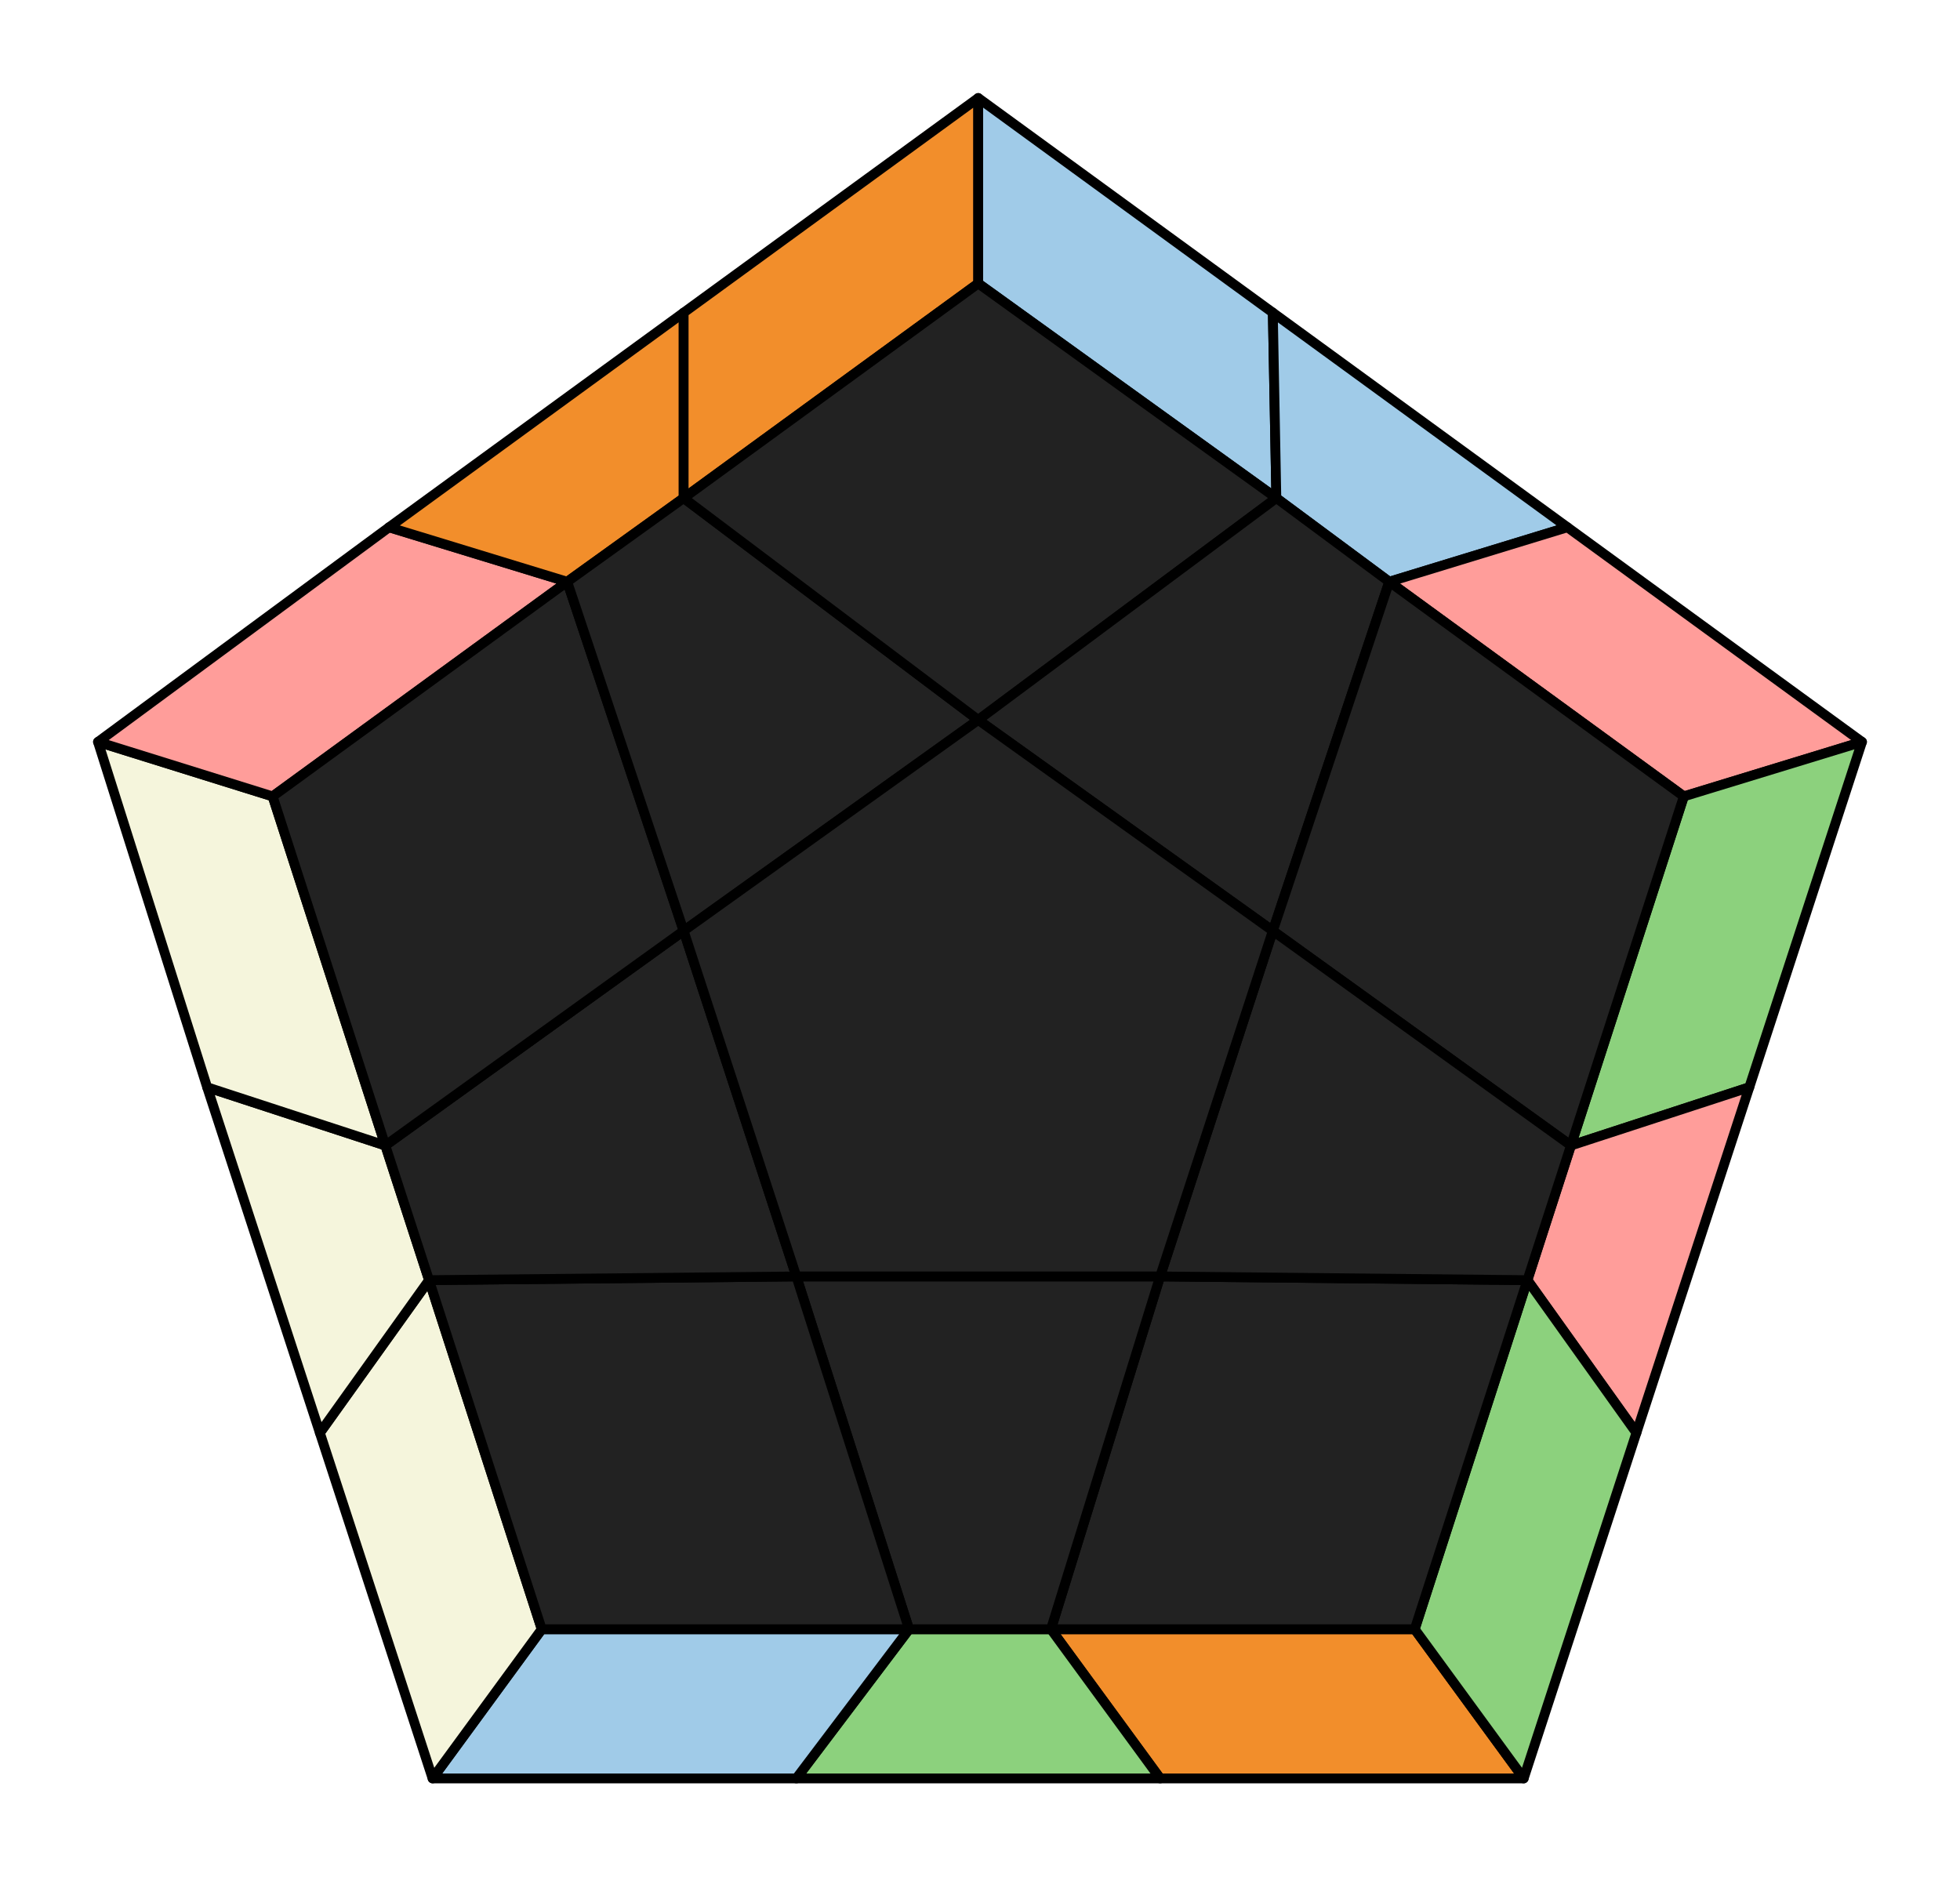
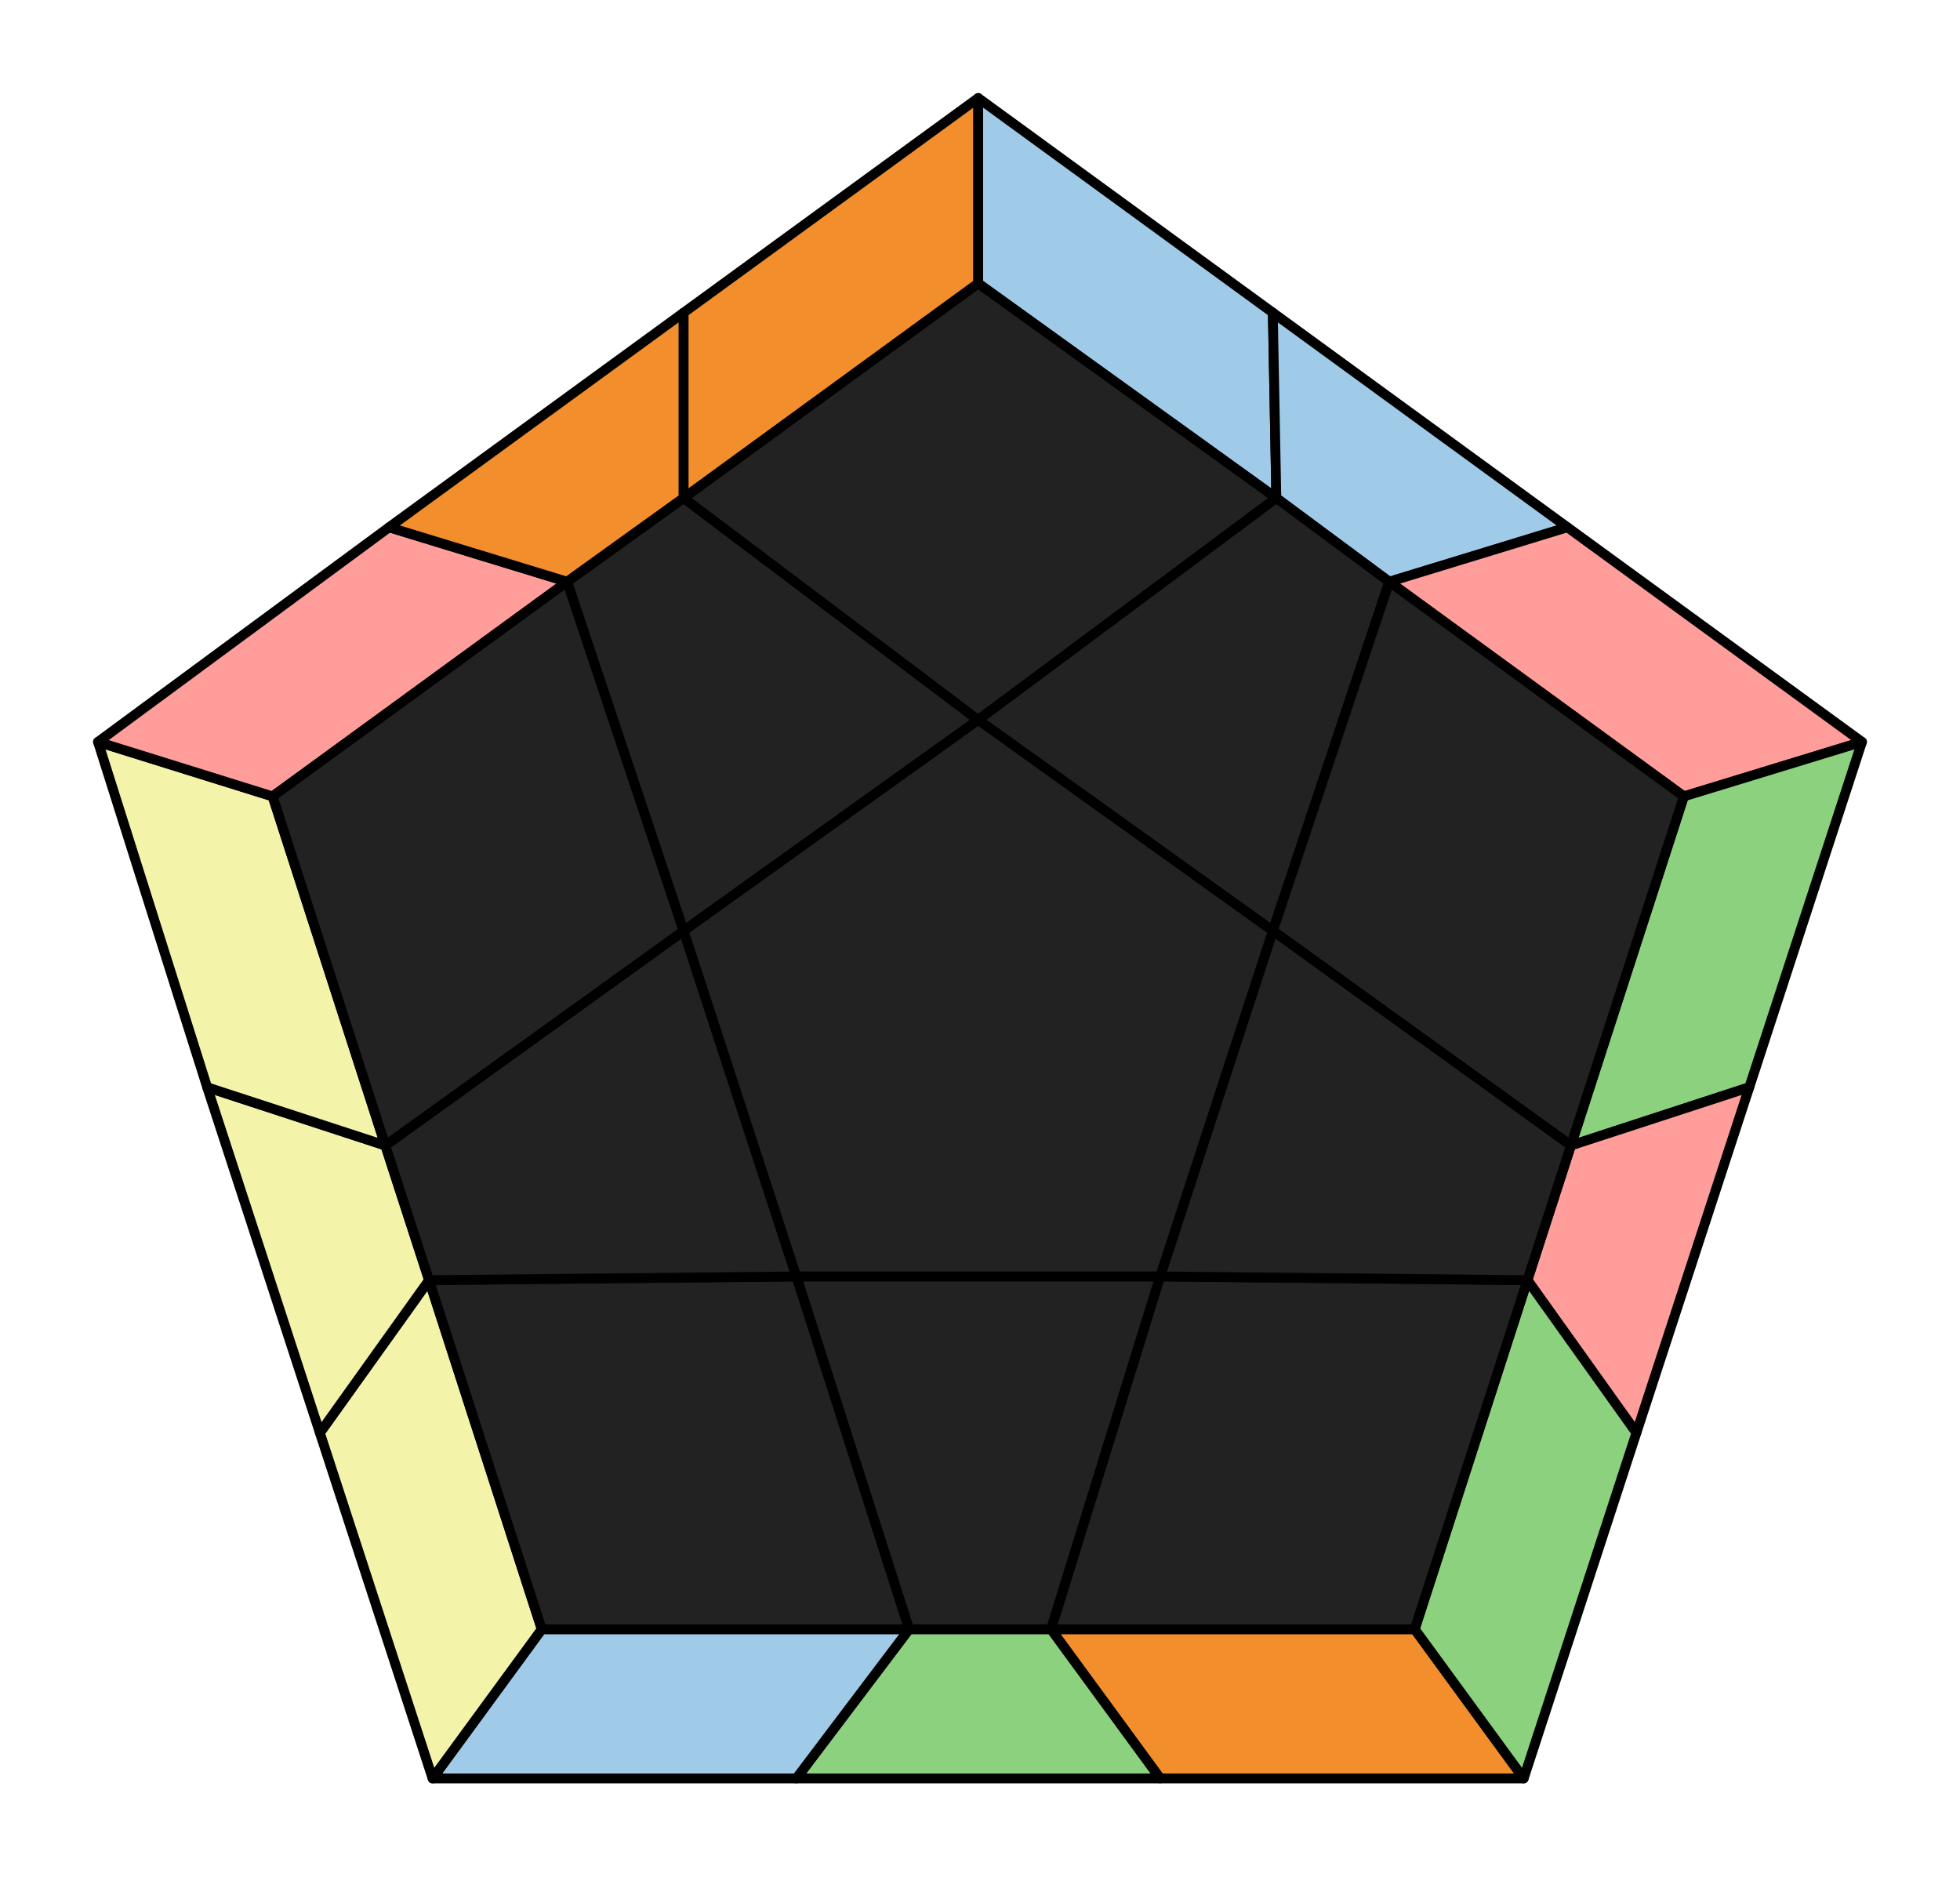
<svg xmlns="http://www.w3.org/2000/svg" viewBox="0 0 100.0 95.732">
  <style>
polygon { stroke: black; stroke-width: 0.5px; stroke-linejoin: round;}
</style>
  <polygon fill="#F28E2B" points="77.74 90.73 59.19 90.73 53.62 83.12 72.18 83.12" />
  <polygon fill="#8CD17D" points="59.19 90.73 40.63 90.73 46.38 83.12 53.62 83.12" />
  <polygon fill="#A0CBE8" points="40.63 90.73 22.07 90.73 27.64 83.12 46.38 83.12" />
-   <polygon fill="beige" points="22.07 90.73 16.32 73.10 21.89 65.31 27.64 83.12" />
-   <polygon fill="beige" points="16.32 73.10 10.57 55.47 19.66 58.44 21.89 65.31" />
-   <polygon fill="beige" points="10.57 55.47 5.00 37.85 13.91 40.63 19.66 58.44" />
+   <polygon fill="#f4f3aa" points="22.07 90.73 16.32 73.10 21.89 65.31 27.64 83.12" />
+   <polygon fill="#f4f3aa" points="16.32 73.10 10.57 55.47 19.66 58.44 21.89 65.31" />
+   <polygon fill="#f4f3aa" points="10.57 55.47 5.00 37.85 13.91 40.63 19.66 58.44" />
  <polygon fill="#FF9D9A" points="5.00 37.85 19.85 26.90 28.94 29.68 13.91 40.63" />
  <polygon fill="#F28E2B" points="19.85 26.90 34.88 15.95 34.88 25.41 28.94 29.68" />
  <polygon fill="#F28E2B" points="34.88 15.95 49.91 5.00 49.91 14.46 34.88 25.41" />
  <polygon fill="#A0CBE8" points="49.91 5.00 64.94 15.95 65.12 25.41 49.91 14.46" />
  <polygon fill="#A0CBE8" points="64.94 15.95 79.97 26.90 70.88 29.68 65.12 25.41" />
  <polygon fill="#FF9D9A" points="79.97 26.90 95.00 37.85 85.91 40.63 70.88 29.68" />
  <polygon fill="#8CD17D" points="95.00 37.85 89.25 55.47 80.15 58.44 85.91 40.63" />
  <polygon fill="#FF9D9A" points="89.25 55.47 83.49 73.10 77.93 65.31 80.15 58.44" />
  <polygon fill="#8CD17D" points="83.49 73.10 77.74 90.73 72.18 83.12 77.93 65.31" />
  <polygon fill="#222" points="72.18 83.12 53.62 83.12 59.19 65.12 77.93 65.31" />
  <polygon fill="#222" points="53.62 83.12 46.38 83.12 40.63 65.12 59.19 65.12" />
  <polygon fill="#222" points="27.64 83.12 21.89 65.31 40.63 65.12 46.38 83.12" />
  <polygon fill="#222" points="21.89 65.31 19.66 58.44 34.88 47.49 40.63 65.12" />
  <polygon fill="#222" points="13.91 40.63 28.94 29.68 34.88 47.49 19.66 58.44" />
  <polygon fill="#222" points="28.94 29.68 34.88 25.41 49.91 36.73 34.88 47.49" />
  <polygon fill="#222" points="49.91 14.46 65.12 25.41 49.91 36.73 34.88 25.41" />
  <polygon fill="#222" points="65.12 25.41 70.88 29.68 64.94 47.49 49.91 36.73" />
  <polygon fill="#222" points="85.91 40.63 80.15 58.44 64.94 47.49 70.88 29.68" />
  <polygon fill="#222" points="80.15 58.44 77.93 65.31 59.19 65.12 64.94 47.49" />
  <polygon fill="#222" points="59.19 65.12 40.63 65.12 34.88 47.49 49.91 36.73 64.94 47.49" />
</svg>
